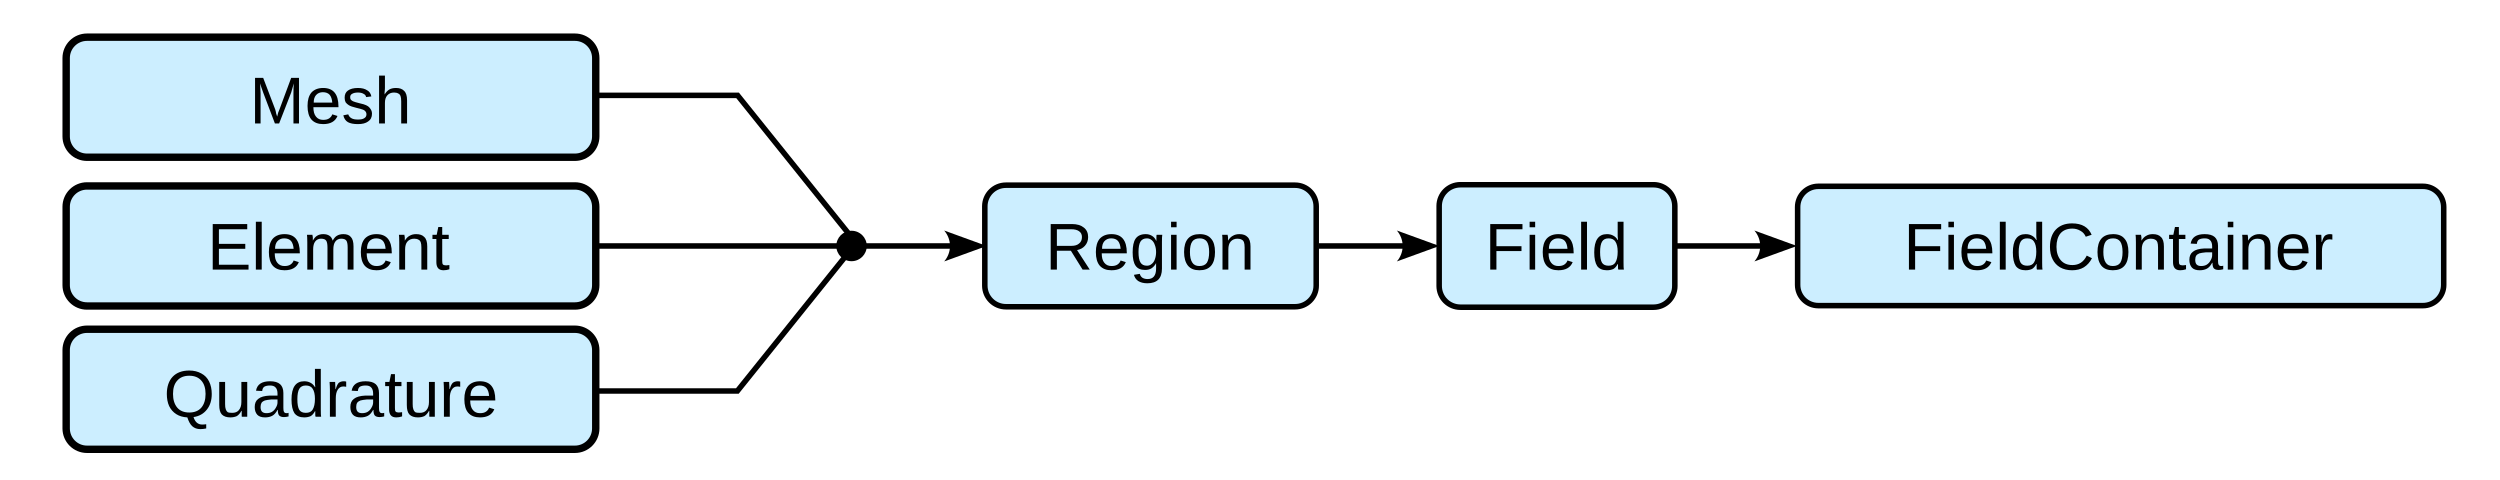
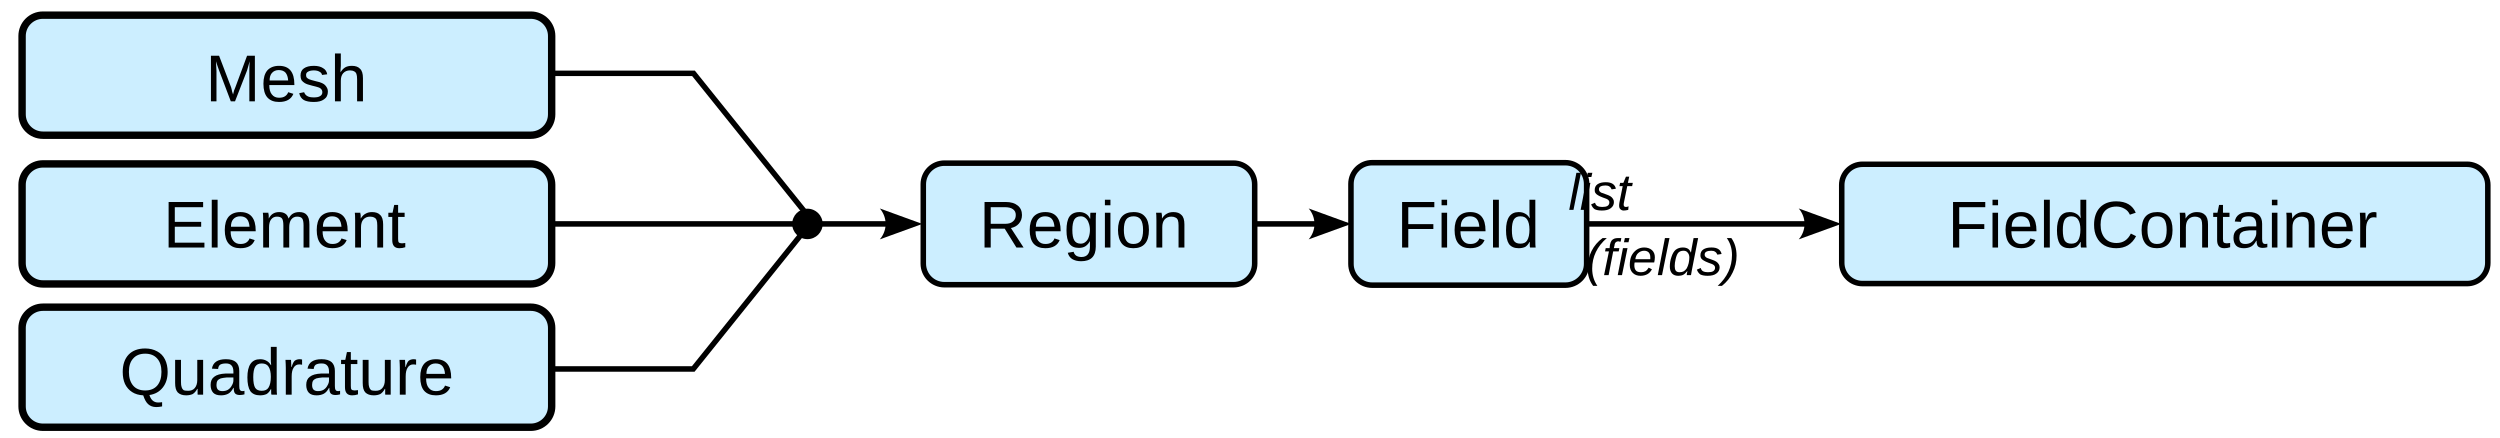
- <svg xmlns="http://www.w3.org/2000/svg" width="120mm" height="23mm" viewBox="0 0 120 23" version="1.1" id="svg1">
+ <svg xmlns="http://www.w3.org/2000/svg" width="120mm" height="21mm" viewBox="0 0 120 21" version="1.1" id="svg1">
  <defs id="defs1">
    <marker style="overflow:visible" id="ConcaveTriangle" refX="0" refY="0" orient="auto-start-reverse" markerWidth="1" markerHeight="1" viewBox="0 0 1 1" preserveAspectRatio="xMidYMid">
      <path d="M -1.4,-2.8 6.3,0 -1.4,2.8 C 0,1.169 0,-1.162 -1.4,-2.8 Z" style="fill:context-stroke;fill-rule:evenodd;stroke:none;stroke-width:0.7" id="path7" />
    </marker>
    <marker style="overflow:visible" id="ConcaveTriangle-4" refX="0" refY="0" orient="auto-start-reverse" markerWidth="1" markerHeight="1" viewBox="0 0 1 1" preserveAspectRatio="xMidYMid">
      <path d="M -1.4,-2.8 6.3,0 -1.4,2.8 C 0,1.169 0,-1.162 -1.4,-2.8 Z" style="fill:context-stroke;fill-rule:evenodd;stroke:none;stroke-width:0.7" id="path7-7" />
    </marker>
    <marker style="overflow:visible" id="ConcaveTriangle-4-3" refX="0" refY="0" orient="auto-start-reverse" markerWidth="1" markerHeight="1" viewBox="0 0 1 1" preserveAspectRatio="xMidYMid">
      <path d="M -1.4,-2.8 6.3,0 -1.4,2.8 C 0,1.169 0,-1.162 -1.4,-2.8 Z" style="fill:context-stroke;fill-rule:evenodd;stroke:none;stroke-width:0.7" id="path7-7-7" />
    </marker>
  </defs>
  <g id="layer1">
-     <rect style="fill:#cceeff;fill-opacity:1;stroke:#000000;stroke-width:0.355;stroke-dasharray:none;stroke-opacity:1" id="rect1-5-0-5-8" width="25.42" height="5.763" x="3.176" y="1.785" ry="1" />
-     <rect style="fill:#cceeff;fill-opacity:1;stroke:#000000;stroke-width:0.355;stroke-dasharray:none;stroke-opacity:1" id="rect1-5-0-5" width="25.42" height="5.763" x="3.176" y="8.925" ry="1" />
-     <text xml:space="preserve" style="font-size:3.175px;fill:#000000;fill-opacity:1;stroke:none;stroke-width:0.5;stroke-dasharray:none;stroke-opacity:1" x="11.977" y="5.923" id="text1">
-       <tspan id="tspan1" style="font-style:normal;font-variant:normal;font-weight:normal;font-stretch:normal;font-size:3.175px;font-family:'Liberation Sans';-inkscape-font-specification:'Liberation Sans';fill:#000000;fill-opacity:1;stroke:none;stroke-width:0.5" x="11.977" y="5.923">Mesh</tspan>
+     <path style="fill:none;fill-opacity:1;stroke:#000000;stroke-width:0.265;stroke-dasharray:none;stroke-opacity:1" d="m 26.431,3.52 h 6.857 l 5.491,6.837" id="path1" />
+     <path style="fill:none;fill-opacity:1;stroke:#000000;stroke-width:0.265;stroke-dasharray:none;stroke-opacity:1" d="m 26.419,17.71 h 6.857 l 5.491,-6.837" id="path1-3" />
+     <path style="fill:none;fill-opacity:1;stroke:#000000;stroke-width:0.265;stroke-dasharray:none;stroke-opacity:1;marker-end:url(#ConcaveTriangle)" d="M 26.426,10.748 H 42.602" id="path2" />
+     <path style="fill:none;fill-opacity:1;stroke:#000000;stroke-width:0.265;stroke-dasharray:none;stroke-opacity:1;marker-end:url(#ConcaveTriangle-4)" d="m 59.073,10.748 h 4.114" id="path2-5" />
+     <path style="fill:none;fill-opacity:1;stroke:#000000;stroke-width:0.265;stroke-dasharray:none;stroke-opacity:1;marker-end:url(#ConcaveTriangle-4-3)" d="M 76.234,10.748 H 86.71" id="path2-5-5" />
+     <rect style="fill:#cceeff;fill-opacity:1;stroke:#000000;stroke-width:0.265;stroke-dasharray:none;stroke-opacity:1" id="rect1-5-0-5-6" width="15.907" height="5.835" x="44.318" y="7.831" ry="1.013" />
+     <rect style="fill:#cceeff;fill-opacity:1;stroke:#000000;stroke-width:0.265;stroke-dasharray:none;stroke-opacity:1" id="rect1-5-0-5-6-7" width="11.312" height="5.879" x="64.846" y="7.809" ry="1.02" />
+     <rect style="fill:#cceeff;fill-opacity:1;stroke:#000000;stroke-width:0.265;stroke-dasharray:none;stroke-opacity:1" id="rect1-5-0-5-6-7-6" width="31.012" height="5.727" x="88.403" y="7.885" ry="0.994" />
+     <text xml:space="preserve" style="font-size:3.175px;fill:#000000;fill-opacity:1;stroke:none;stroke-width:0.5;stroke-dasharray:none;stroke-opacity:1" x="46.992" y="11.883" id="text1-2-6">
+       <tspan id="tspan1-9-1" style="font-style:normal;font-variant:normal;font-weight:normal;font-stretch:normal;font-size:3.175px;font-family:'Liberation Sans';-inkscape-font-specification:'Liberation Sans';fill:#000000;fill-opacity:1;stroke:none;stroke-width:0.5" x="46.992" y="11.883">Region</tspan>
    </text>
-     <text xml:space="preserve" style="font-size:3.175px;fill:#000000;fill-opacity:1;stroke:none;stroke-width:0.5;stroke-dasharray:none;stroke-opacity:1" x="9.944" y="12.941" id="text1-2">
-       <tspan id="tspan1-9" style="font-style:normal;font-variant:normal;font-weight:normal;font-stretch:normal;font-size:3.175px;font-family:'Liberation Sans';-inkscape-font-specification:'Liberation Sans';fill:#000000;fill-opacity:1;stroke:none;stroke-width:0.5" x="9.944" y="12.941">Element</tspan>
+     <text xml:space="preserve" style="font-size:3.175px;fill:#000000;fill-opacity:1;stroke:none;stroke-width:0.5;stroke-dasharray:none;stroke-opacity:1" x="67.034" y="11.883" id="text1-2-6-0">
+       <tspan id="tspan1-9-1-3" style="font-style:normal;font-variant:normal;font-weight:normal;font-stretch:normal;font-size:3.175px;font-family:'Liberation Sans';-inkscape-font-specification:'Liberation Sans';fill:#000000;fill-opacity:1;stroke:none;stroke-width:0.5" x="67.034" y="11.883">Field</tspan>
    </text>
-     <rect style="fill:#cceeff;fill-opacity:1;stroke:#000000;stroke-width:0.355;stroke-dasharray:none;stroke-opacity:1" id="rect1-5-0" width="25.42" height="5.763" x="3.176" y="15.803" ry="1" />
-     <text xml:space="preserve" style="font-size:3.175px;fill:#000000;fill-opacity:1;stroke:none;stroke-width:0.5;stroke-dasharray:none;stroke-opacity:1" x="7.851" y="20.004" id="text1-2-9">
-       <tspan id="tspan1-9-3" style="font-style:normal;font-variant:normal;font-weight:normal;font-stretch:normal;font-size:3.175px;font-family:'Liberation Sans';-inkscape-font-specification:'Liberation Sans';fill:#000000;fill-opacity:1;stroke:none;stroke-width:0.5" x="7.851" y="20.004">Quadrature</tspan>
+     <text xml:space="preserve" style="font-size:3.175px;fill:#000000;fill-opacity:1;stroke:none;stroke-width:0.5;stroke-dasharray:none;stroke-opacity:1" x="93.481" y="11.883" id="text1-2-6-0-6">
+       <tspan id="tspan1-9-1-3-1" style="font-style:normal;font-variant:normal;font-weight:normal;font-stretch:normal;font-size:3.175px;font-family:'Liberation Sans';-inkscape-font-specification:'Liberation Sans';fill:#000000;fill-opacity:1;stroke:none;stroke-width:0.5" x="93.481" y="11.883">FieldContainer</tspan>
    </text>
-     <path style="fill:none;fill-opacity:1;stroke:#000000;stroke-width:0.265;stroke-dasharray:none;stroke-opacity:1" d="m 28.548,4.579 h 6.857 l 5.491,6.837" id="path1" />
-     <path style="fill:none;fill-opacity:1;stroke:#000000;stroke-width:0.265;stroke-dasharray:none;stroke-opacity:1" d="m 28.536,18.768 h 6.857 l 5.491,-6.837" id="path1-3" />
-     <path style="fill:none;fill-opacity:1;stroke:#000000;stroke-width:0.265;stroke-dasharray:none;stroke-opacity:1;marker-end:url(#ConcaveTriangle)" d="M 28.542,11.807 H 45.692" id="path2" />
-     <path style="fill:none;fill-opacity:1;stroke:#000000;stroke-width:0.265;stroke-dasharray:none;stroke-opacity:1;marker-end:url(#ConcaveTriangle-4)" d="m 63.306,11.807 h 4.114" id="path2-5" />
-     <path style="fill:none;fill-opacity:1;stroke:#000000;stroke-width:0.265;stroke-dasharray:none;stroke-opacity:1;marker-end:url(#ConcaveTriangle-4-3)" d="m 80.468,11.807 h 4.114" id="path2-5-5" />
-     <rect style="fill:#cceeff;fill-opacity:1;stroke:#000000;stroke-width:0.265;stroke-dasharray:none;stroke-opacity:1" id="rect1-5-0-5-6" width="15.907" height="5.835" x="47.271" y="8.889" ry="1.013" />
-     <rect style="fill:#cceeff;fill-opacity:1;stroke:#000000;stroke-width:0.265;stroke-dasharray:none;stroke-opacity:1" id="rect1-5-0-5-6-7" width="11.312" height="5.879" x="69.08" y="8.867" ry="1.02" />
-     <rect style="fill:#cceeff;fill-opacity:1;stroke:#000000;stroke-width:0.265;stroke-dasharray:none;stroke-opacity:1" id="rect1-5-0-5-6-7-6" width="31.012" height="5.727" x="86.286" y="8.943" ry="0.994" />
-     <text xml:space="preserve" style="font-size:3.175px;fill:#000000;fill-opacity:1;stroke:none;stroke-width:0.5;stroke-dasharray:none;stroke-opacity:1" x="50.167" y="12.941" id="text1-2-6">
-       <tspan id="tspan1-9-1" style="font-style:normal;font-variant:normal;font-weight:normal;font-stretch:normal;font-size:3.175px;font-family:'Liberation Sans';-inkscape-font-specification:'Liberation Sans';fill:#000000;fill-opacity:1;stroke:none;stroke-width:0.5" x="50.167" y="12.941">Region</tspan>
+     <circle style="fill:#000000;fill-opacity:1;stroke:none;stroke-width:0.265;stroke-dasharray:none;stroke-opacity:1" id="path3" cx="38.757" cy="10.748" r="0.731" />
+     <rect style="fill:#cceeff;fill-opacity:1;stroke:#000000;stroke-width:0.355;stroke-dasharray:none;stroke-opacity:1" id="rect1-5-0-5-8" width="25.42" height="5.763" x="1.06" y="0.727" ry="1" />
+     <rect style="fill:#cceeff;fill-opacity:1;stroke:#000000;stroke-width:0.355;stroke-dasharray:none;stroke-opacity:1" id="rect1-5-0-5" width="25.42" height="5.763" x="1.06" y="7.867" ry="1" />
+     <text xml:space="preserve" style="font-size:3.175px;fill:#000000;fill-opacity:1;stroke:none;stroke-width:0.5;stroke-dasharray:none;stroke-opacity:1" x="9.861" y="4.864" id="text1">
+       <tspan id="tspan1" style="font-style:normal;font-variant:normal;font-weight:normal;font-stretch:normal;font-size:3.175px;font-family:'Liberation Sans';-inkscape-font-specification:'Liberation Sans';fill:#000000;fill-opacity:1;stroke:none;stroke-width:0.5" x="9.861" y="4.864">Mesh</tspan>
    </text>
-     <text xml:space="preserve" style="font-size:3.175px;fill:#000000;fill-opacity:1;stroke:none;stroke-width:0.5;stroke-dasharray:none;stroke-opacity:1" x="71.267" y="12.941" id="text1-2-6-0">
-       <tspan id="tspan1-9-1-3" style="font-style:normal;font-variant:normal;font-weight:normal;font-stretch:normal;font-size:3.175px;font-family:'Liberation Sans';-inkscape-font-specification:'Liberation Sans';fill:#000000;fill-opacity:1;stroke:none;stroke-width:0.5" x="71.267" y="12.941">Field</tspan>
+     <text xml:space="preserve" style="font-size:2.469px;white-space:pre;inline-size:0;fill:#000000;fill-opacity:1;stroke:none;stroke-width:0.5;stroke-dasharray:none;stroke-opacity:1" x="87.215" y="6.75" id="text1-5" transform="translate(-0.6218501,3.324453)">
+       <tspan id="tspan2" x="81.967" y="6.75" style="font-style:italic;font-variant:normal;font-weight:normal;font-stretch:normal;font-size:2.469px;font-family:'Liberation Sans';-inkscape-font-specification:'Liberation Sans Italic';text-align:center;text-anchor:middle">
+         <tspan id="tspan1-3" style="font-style:italic;font-variant:normal;font-weight:normal;font-stretch:normal;font-size:2.469px;font-family:'Liberation Sans';-inkscape-font-specification:'Liberation Sans Italic';text-align:center;text-anchor:middle;fill:#000000;fill-opacity:1;stroke:none;stroke-width:0.5" x="81.967" y="6.75">list</tspan>
+       </tspan>
+       <tspan id="tspan3" x="81.967" y="9.882" style="font-style:italic;font-variant:normal;font-weight:normal;font-stretch:normal;font-size:2.469px;font-family:'Liberation Sans';-inkscape-font-specification:'Liberation Sans Italic';text-align:center;text-anchor:middle">(fields)</tspan>
    </text>
-     <text xml:space="preserve" style="font-size:3.175px;fill:#000000;fill-opacity:1;stroke:none;stroke-width:0.5;stroke-dasharray:none;stroke-opacity:1" x="91.364" y="12.941" id="text1-2-6-0-6">
-       <tspan id="tspan1-9-1-3-1" style="font-style:normal;font-variant:normal;font-weight:normal;font-stretch:normal;font-size:3.175px;font-family:'Liberation Sans';-inkscape-font-specification:'Liberation Sans';fill:#000000;fill-opacity:1;stroke:none;stroke-width:0.5" x="91.364" y="12.941">FieldContainer</tspan>
+     <text xml:space="preserve" style="font-size:3.175px;fill:#000000;fill-opacity:1;stroke:none;stroke-width:0.5;stroke-dasharray:none;stroke-opacity:1" x="7.828" y="11.883" id="text1-2">
+       <tspan id="tspan1-9" style="font-style:normal;font-variant:normal;font-weight:normal;font-stretch:normal;font-size:3.175px;font-family:'Liberation Sans';-inkscape-font-specification:'Liberation Sans';fill:#000000;fill-opacity:1;stroke:none;stroke-width:0.5" x="7.828" y="11.883">Element</tspan>
    </text>
-     <circle style="fill:#000000;fill-opacity:1;stroke:none;stroke-width:0.265;stroke-dasharray:none;stroke-opacity:1" id="path3" cx="40.874" cy="11.807" r="0.731" />
+     <rect style="fill:#cceeff;fill-opacity:1;stroke:#000000;stroke-width:0.355;stroke-dasharray:none;stroke-opacity:1" id="rect1-5-0" width="25.42" height="5.763" x="1.06" y="14.745" ry="1" />
+     <text xml:space="preserve" style="font-size:3.175px;fill:#000000;fill-opacity:1;stroke:none;stroke-width:0.5;stroke-dasharray:none;stroke-opacity:1" x="5.735" y="18.946" id="text1-2-9">
+       <tspan id="tspan1-9-3" style="font-style:normal;font-variant:normal;font-weight:normal;font-stretch:normal;font-size:3.175px;font-family:'Liberation Sans';-inkscape-font-specification:'Liberation Sans';fill:#000000;fill-opacity:1;stroke:none;stroke-width:0.5" x="5.735" y="18.946">Quadrature</tspan>
+     </text>
  </g>
</svg>
